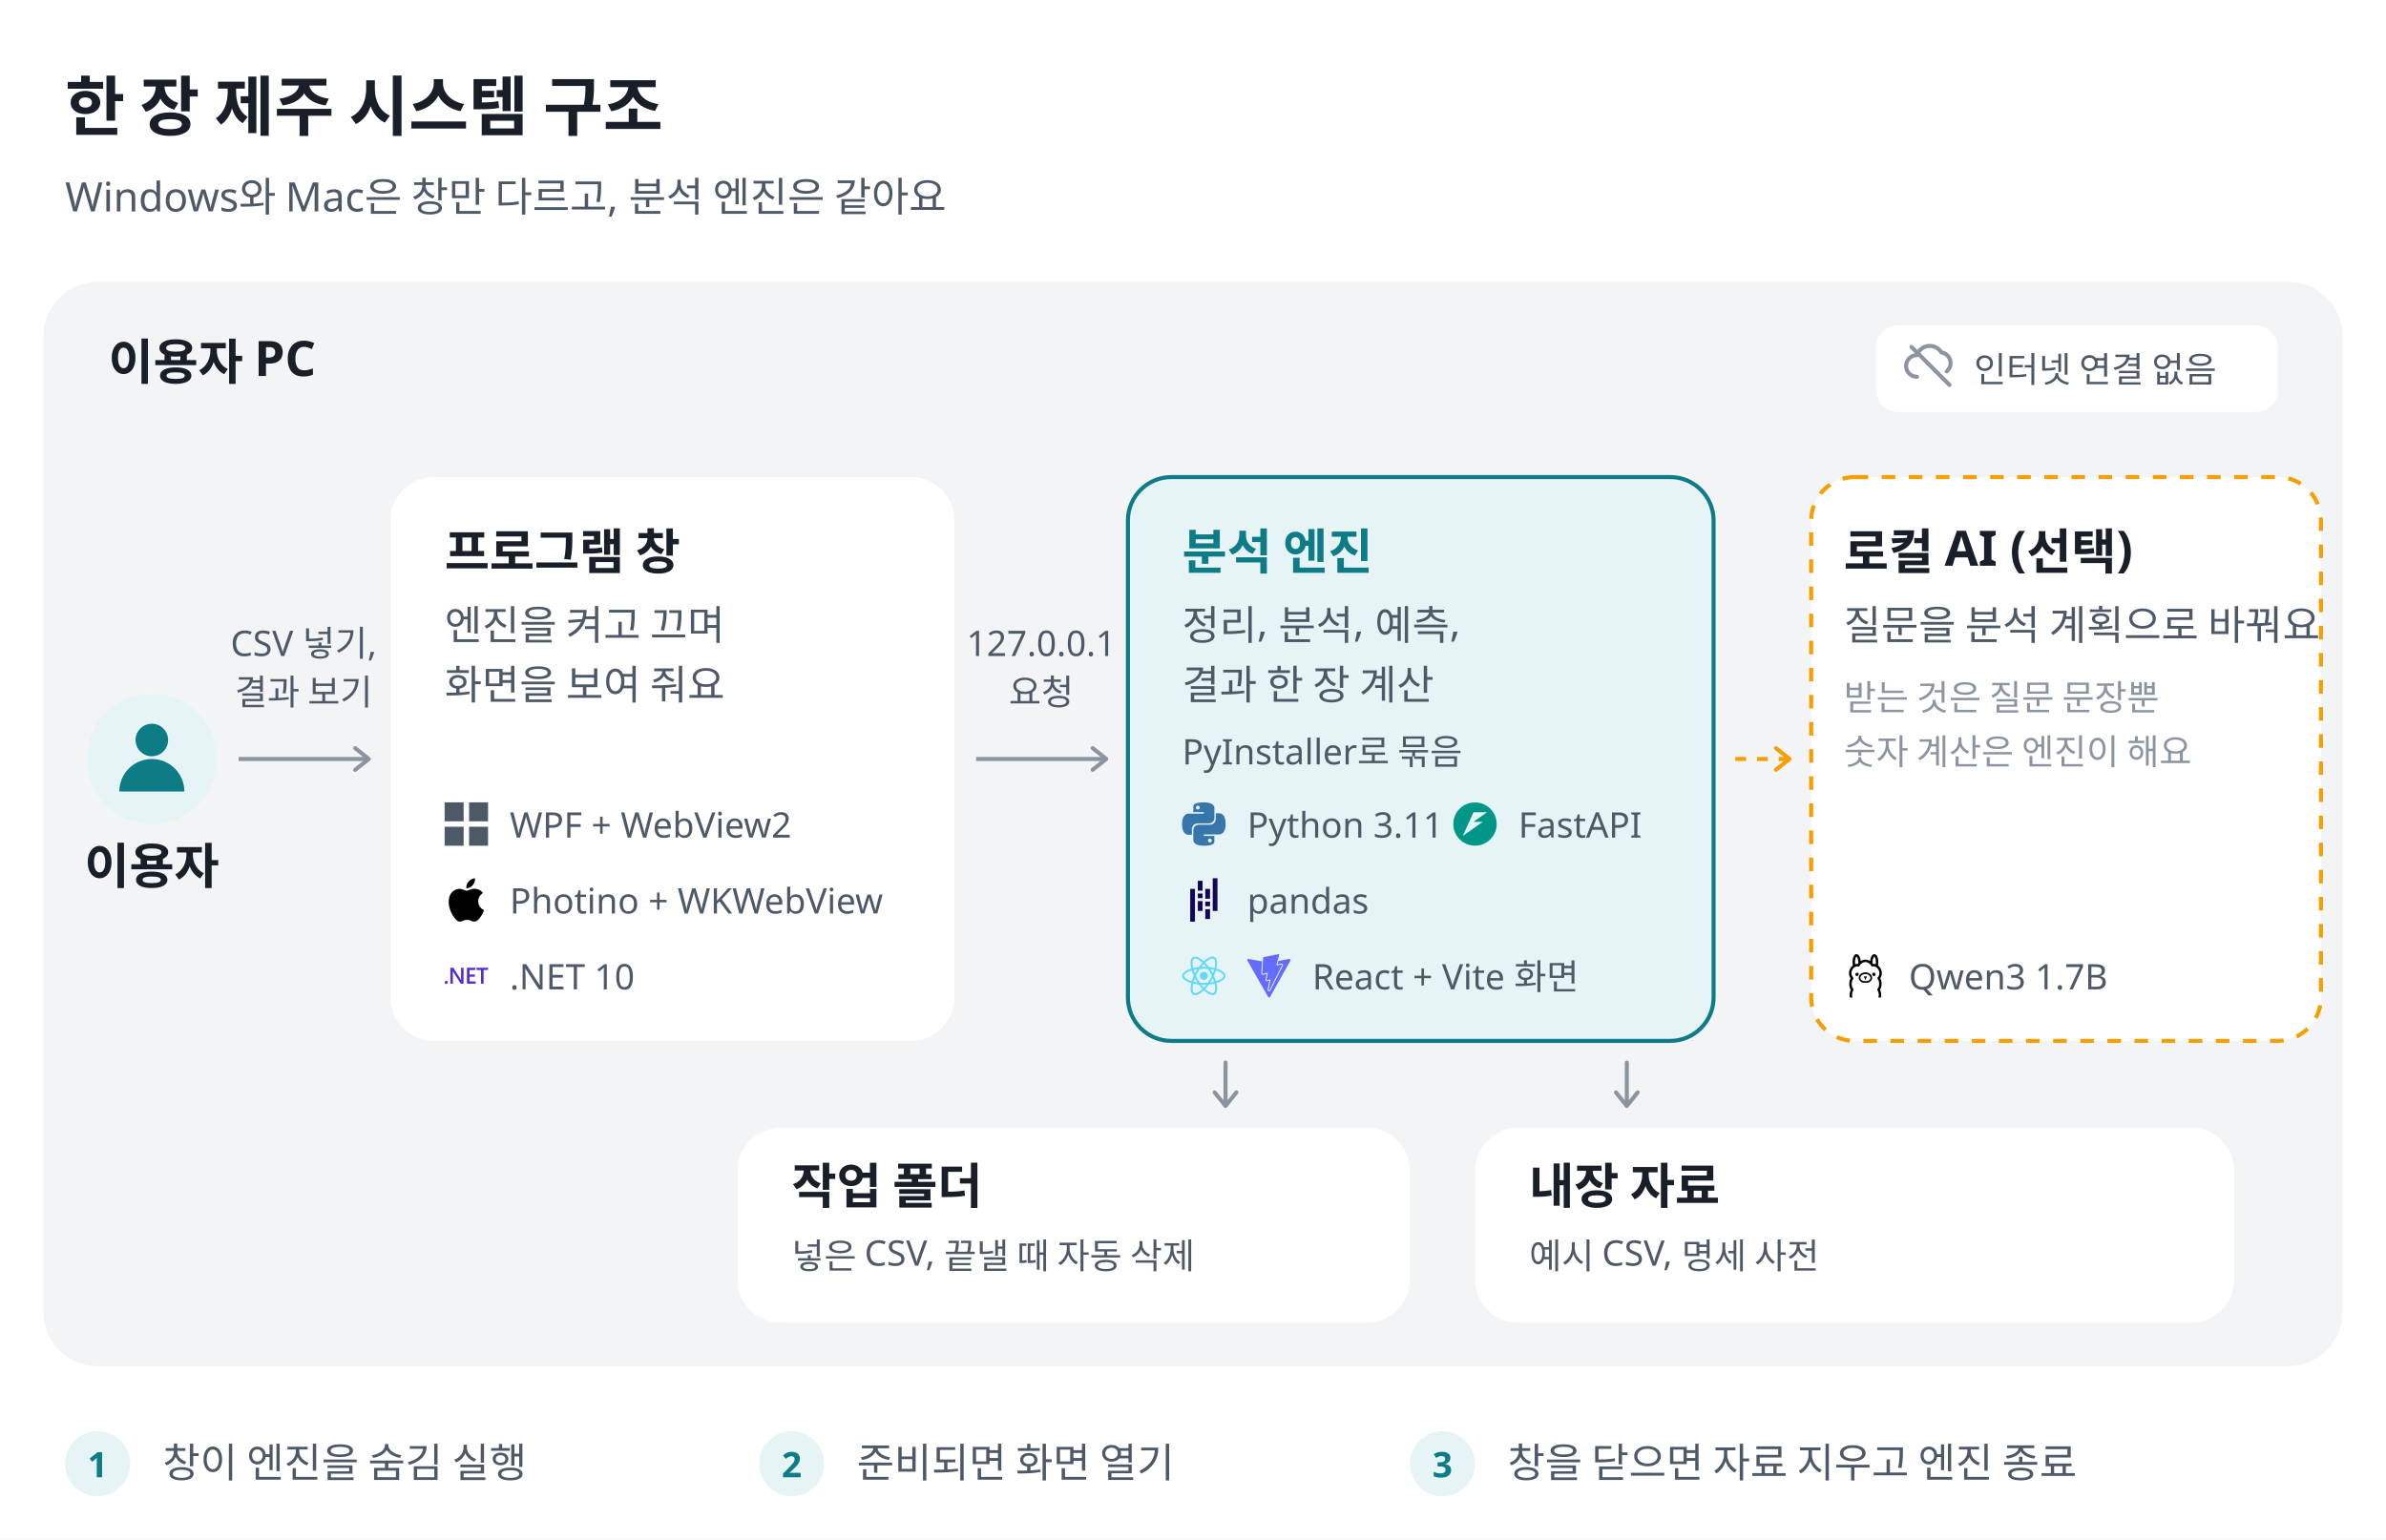
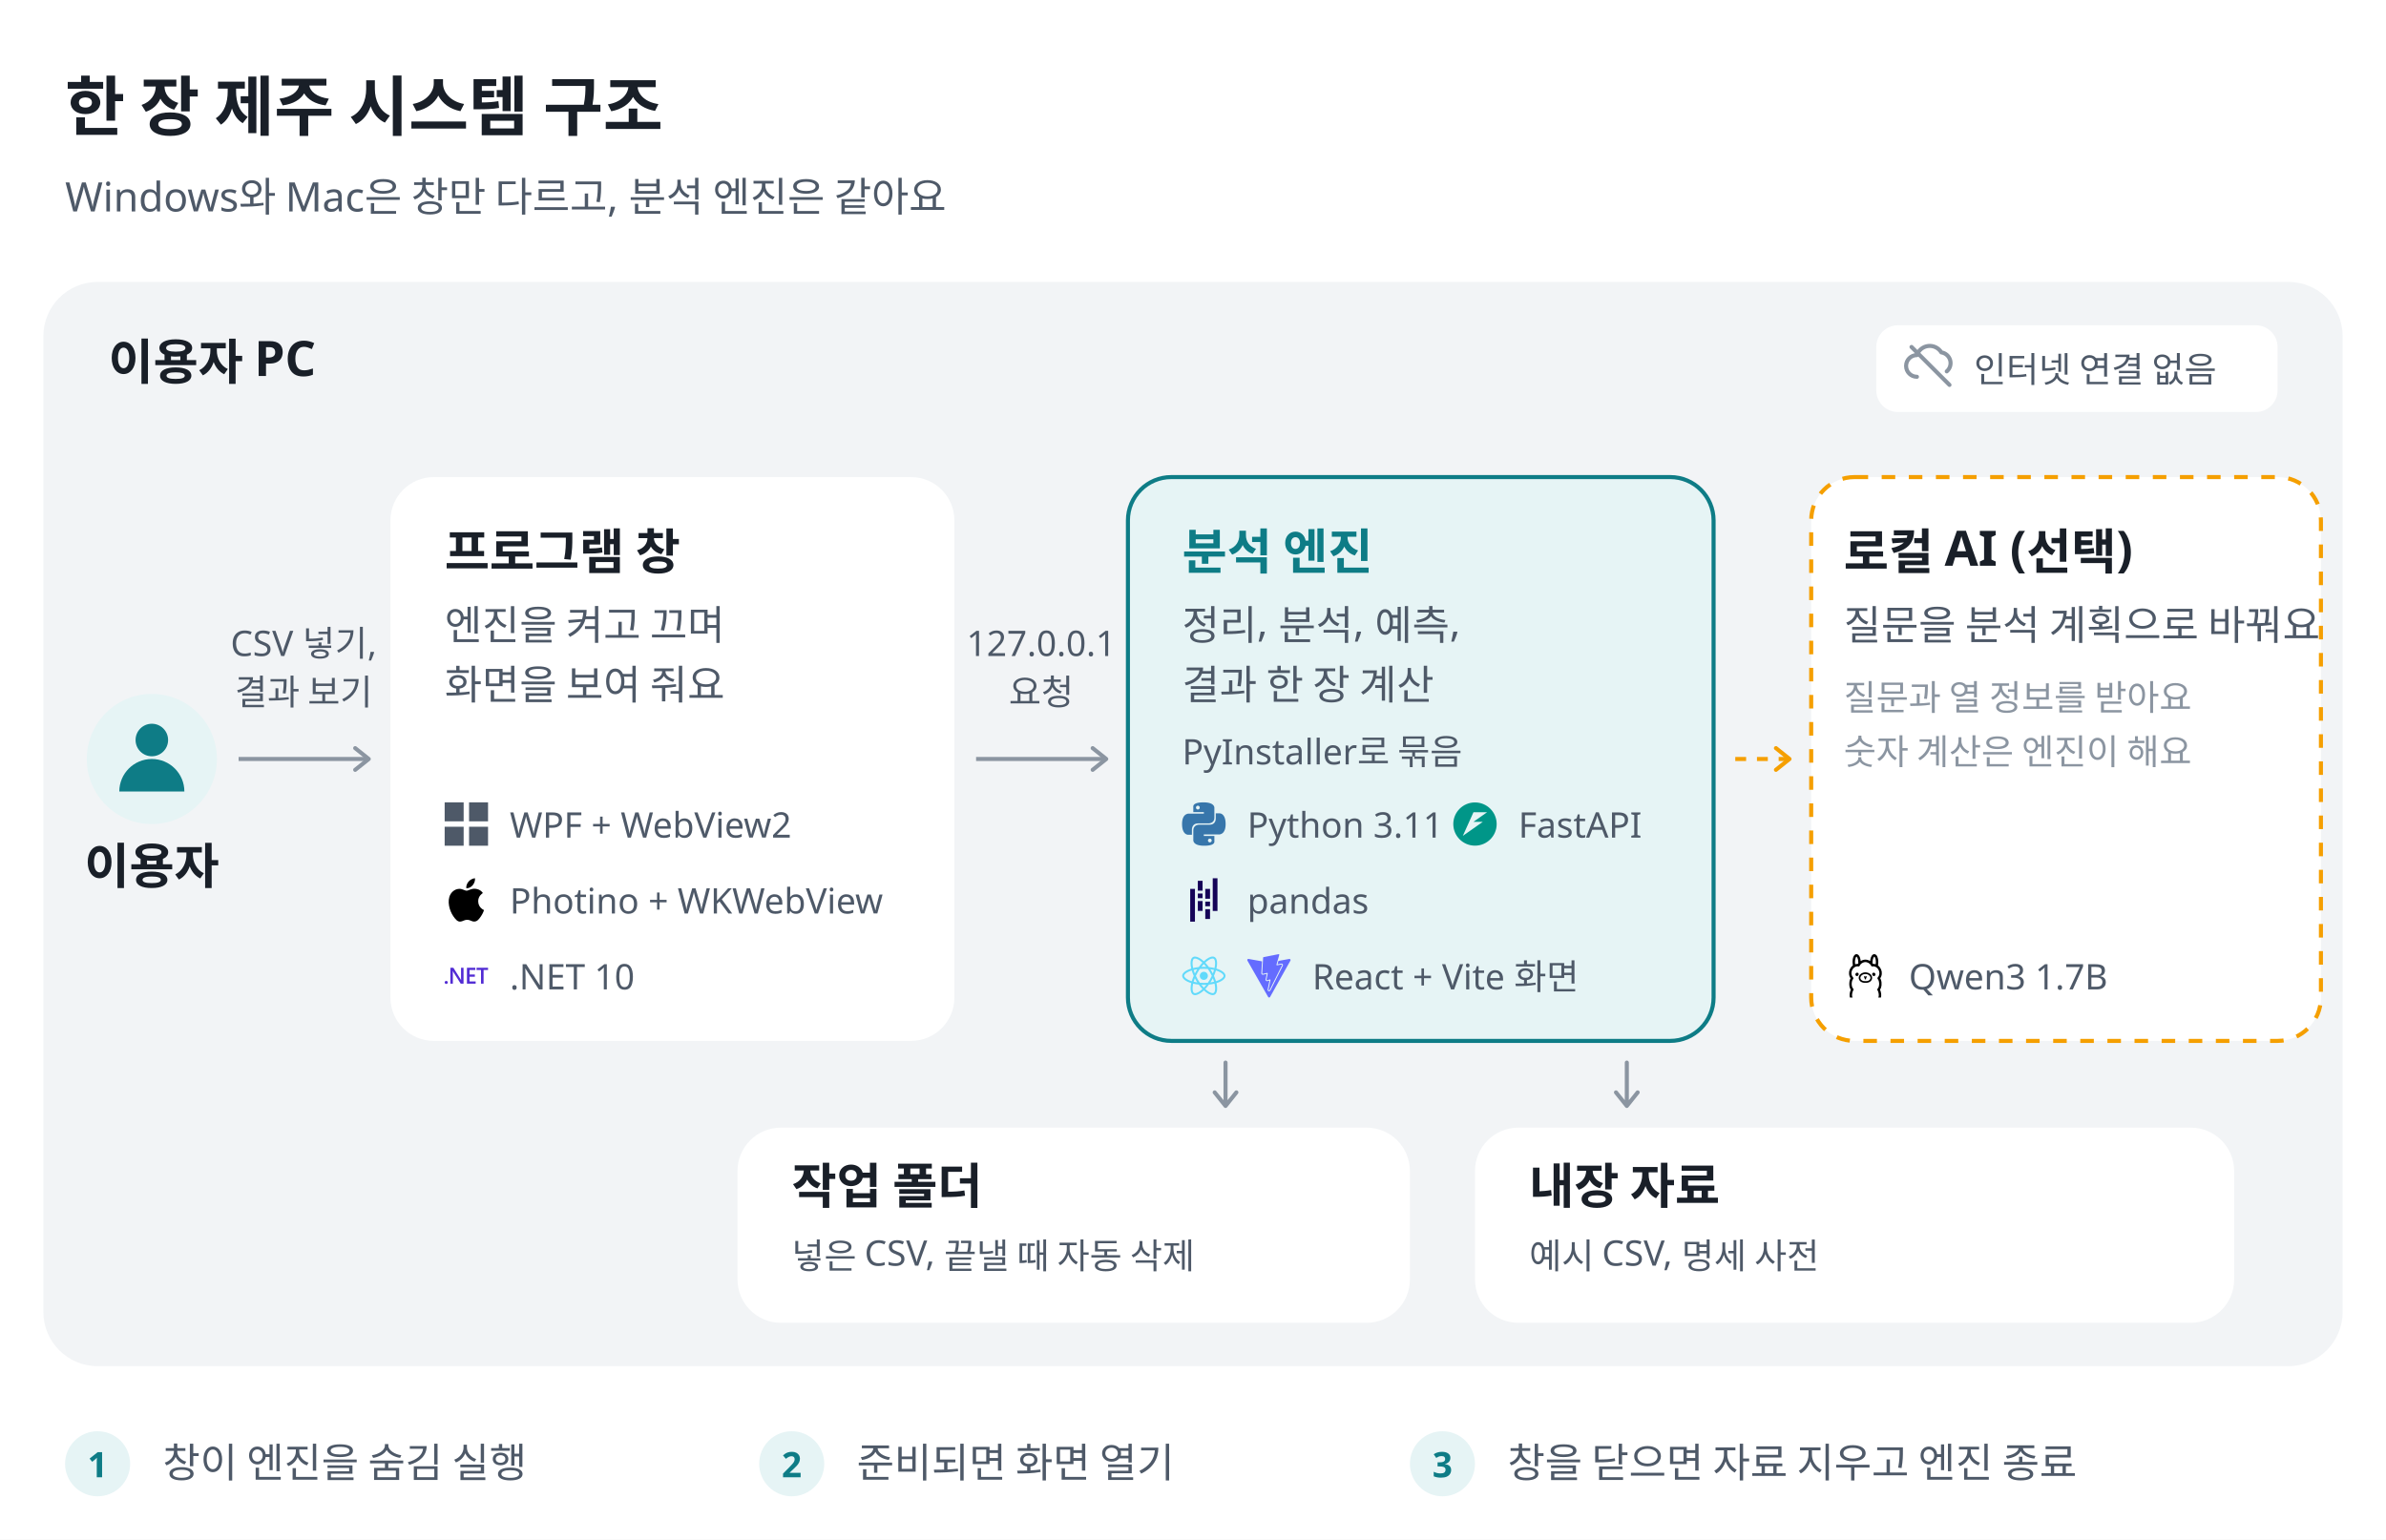
<svg xmlns="http://www.w3.org/2000/svg" width="880" height="568" viewBox="0 0 880 568" role="img" aria-labelledby="title desc">
  <g font-family="'Pretendard', 'Apple SD Gothic Neo', 'Malgun Gothic', 'Noto Sans KR', sans-serif">
    <rect x="0" y="0" width="880" height="568" rx="0" fill="#FFFFFF" />
    <text x="24" y="48" font-size="24" font-weight="700" fill="#191F28" text-anchor="start">한 장 제주 시스템 구조</text>
    <text x="24" y="78" font-size="15" font-weight="500" fill="#4E5968" text-anchor="start">Windows와 Mac은 창만 다르고, 분석 엔진은 같아요</text>
    <rect x="16" y="104" width="848" height="400" rx="20" fill="#F2F4F6" />
    <text x="40" y="140" font-size="18" font-weight="700" fill="#191F28" text-anchor="start">이용자 PC</text>
    <rect x="692" y="120" width="148" height="32" rx="8" fill="#FFFFFF" />
    <g transform="translate(704 128)" fill="none" stroke="#8B95A1" stroke-width="1.5" stroke-linecap="round" stroke-linejoin="round">
      <path d="M3 11a4 4 0 0 1 0-8 5 5 0 0 1 9-1 4 4 0 0 1 2 7M1 0l14 14" />
    </g>
    <text x="728" y="141" font-size="13" font-weight="500" fill="#4E5968" text-anchor="start">인터넷 연결 없음</text>
    <rect x="144" y="176" width="208" height="208" rx="16" fill="#FFFFFF" />
    <rect x="416" y="176" width="216" height="208" rx="16" fill="#E6F4F5" stroke="#0E7C86" stroke-width="1.5" />
    <rect x="668" y="176" width="188" height="208" rx="16" fill="#FFFFFF" stroke="#F59F00" stroke-width="1.5" stroke-dasharray="5 5" />
    <circle cx="56" cy="280" r="24" fill="#E6F4F5" />
    <circle cx="56" cy="273" r="6" fill="#0E7C86" />
    <path d="M44 292a12 12 0 0 1 24 0Z" fill="#0E7C86" />
    <text x="56" y="326" font-size="18" font-weight="700" fill="#191F28" text-anchor="middle">이용자</text>
    <path d="M88 280H136" fill="none" stroke="#8B95A1" stroke-width="1.5" />
    <path d="m131 276 5 4-5 4" fill="none" stroke="#8B95A1" stroke-width="1.5" stroke-linecap="round" stroke-linejoin="round" />
    <text x="112" y="242" font-size="13" font-weight="500" fill="#4E5968" text-anchor="middle">CSV 넣기,</text>
    <text x="112" y="260" font-size="13" font-weight="500" fill="#4E5968" text-anchor="middle">결과 보기</text>
    <path d="M360 280H408" fill="none" stroke="#8B95A1" stroke-width="1.5" />
    <path d="m403 276 5 4-5 4" fill="none" stroke="#8B95A1" stroke-width="1.5" stroke-linecap="round" stroke-linejoin="round" />
    <text x="384" y="242" font-size="13" font-weight="500" fill="#4E5968" text-anchor="middle">127.0.0.1</text>
    <text x="384" y="260" font-size="13" font-weight="500" fill="#4E5968" text-anchor="middle">요청</text>
    <path d="M640 280H660" fill="none" stroke="#F59F00" stroke-width="1.5" stroke-dasharray="4 4" />
    <path d="m655 276 5 4-5 4" fill="none" stroke="#F59F00" stroke-width="1.5" stroke-linecap="round" stroke-linejoin="round" />
    <text x="164" y="210" font-size="18" font-weight="700" fill="#191F28" text-anchor="start">프로그램 창</text>
    <text x="164" y="236" font-size="15" font-weight="500" fill="#4E5968" text-anchor="start">엔진을 켜고 끄며</text>
    <text x="164" y="258" font-size="15" font-weight="500" fill="#4E5968" text-anchor="start">화면을 보여 줘요</text>
    <g role="img">
      <rect x="164" y="296" width="7.0" height="7.0" rx="0" fill="#4E5968" />
      <rect x="164" y="305.0" width="7.0" height="7.0" rx="0" fill="#4E5968" />
      <rect x="173.0" y="296" width="7.0" height="7.0" rx="0" fill="#4E5968" />
      <rect x="173.0" y="305.0" width="7.0" height="7.0" rx="0" fill="#4E5968" />
    </g>
    <text x="188" y="309" font-size="13" font-weight="500" fill="#4E5968" text-anchor="start">WPF + WebView2</text>
    <g transform="translate(164 324) scale(0.6666667)" fill="#000000" role="img">
      <path d="M12.152 6.896c-.948 0-2.415-1.078-3.96-1.04-2.04.027-3.91 1.183-4.961 3.014-2.117 3.675-.546 9.103 1.519 12.09 1.013 1.454 2.208 3.09 3.792 3.039 1.52-.065 2.09-.987 3.935-.987 1.831 0 2.35.987 3.96.948 1.637-.026 2.676-1.48 3.676-2.948 1.156-1.688 1.636-3.325 1.662-3.415-.039-.013-3.182-1.221-3.22-4.857-.026-3.04 2.48-4.494 2.597-4.559-1.429-2.09-3.623-2.324-4.39-2.376-2-.156-3.675 1.09-4.61 1.09zM15.53 3.83c.843-1.012 1.4-2.427 1.245-3.83-1.207.052-2.662.805-3.532 1.818-.78.896-1.454 2.338-1.273 3.714 1.338.104 2.715-.688 3.559-1.701" />
    </g>
    <text x="188" y="337" font-size="13" font-weight="500" fill="#4E5968" text-anchor="start">Photino + WKWebView</text>
    <g transform="translate(164 352) scale(0.6666667)" fill="#512BD4" role="img">
      <path d="M24 8.77h-2.468v7.565h-1.425V8.77h-2.462V7.53H24zm-6.852 7.565h-4.821V7.53h4.63v1.24h-3.205v2.494h2.953v1.234h-2.953v2.604h3.396zm-6.708 0H8.882L4.78 9.863a2.896 2.896 0 0 1-.258-.51h-.036c.032.189.048.592.048 1.21v5.772H3.157V7.53h1.659l3.965 6.32c.167.261.275.442.323.54h.024c-.04-.233-.06-.629-.06-1.185V7.529h1.372zm-8.703-.693a.868.829 0 0 1-.869.829.868.829 0 0 1-.868-.83.868.829 0 0 1 .868-.828.868.829 0 0 1 .869.829Z" />
    </g>
    <text x="188" y="365" font-size="13" font-weight="500" fill="#4E5968" text-anchor="start">.NET 10</text>
    <text x="436" y="210" font-size="18" font-weight="700" fill="#0E7C86" text-anchor="start">분석 엔진</text>
    <text x="436" y="236" font-size="15" font-weight="500" fill="#4E5968" text-anchor="start">정리, 분석, 예측,</text>
    <text x="436" y="258" font-size="15" font-weight="500" fill="#4E5968" text-anchor="start">결과 한 장 계산</text>
    <text x="436" y="282" font-size="13" font-weight="500" fill="#4E5968" text-anchor="start">PyInstaller로 묶음</text>
    <g transform="translate(436 296) scale(0.6666667)" fill="#3776AB" role="img">
      <path d="M14.25.18l.9.2.73.26.59.3.45.32.34.34.25.34.16.33.1.3.04.26.02.2-.01.13V8.5l-.05.63-.13.55-.21.46-.26.38-.3.31-.33.25-.35.19-.35.14-.33.1-.3.07-.26.04-.21.02H8.77l-.69.05-.59.14-.5.22-.41.27-.33.32-.27.35-.2.36-.15.37-.1.35-.07.32-.04.27-.02.21v3.06H3.17l-.21-.03-.28-.07-.32-.12-.35-.18-.36-.26-.36-.36-.35-.46-.32-.59-.28-.73-.21-.88-.14-1.05-.05-1.23.06-1.22.16-1.04.24-.87.32-.71.36-.57.4-.44.42-.33.42-.24.4-.16.36-.1.32-.05.24-.01h.16l.06.01h8.16v-.83H6.18l-.01-2.75-.02-.37.05-.34.11-.31.17-.28.25-.26.31-.23.38-.2.44-.18.51-.15.58-.12.64-.1.71-.06.77-.04.84-.02 1.27.05zm-6.3 1.98l-.23.33-.08.41.08.41.23.34.33.22.41.09.41-.09.33-.22.23-.34.08-.41-.08-.41-.23-.33-.33-.22-.41-.09-.41.09zm13.09 3.95l.28.06.32.12.35.18.36.27.36.35.35.47.32.59.28.73.21.88.14 1.04.05 1.23-.06 1.23-.16 1.04-.24.86-.32.71-.36.57-.4.45-.42.33-.42.24-.4.16-.36.09-.32.05-.24.02-.16-.01h-8.22v.82h5.84l.01 2.76.02.36-.05.34-.11.31-.17.29-.25.25-.31.24-.38.2-.44.17-.51.15-.58.13-.64.09-.71.07-.77.04-.84.01-1.27-.04-1.07-.14-.9-.2-.73-.25-.59-.3-.45-.33-.34-.34-.25-.34-.16-.33-.1-.3-.04-.25-.02-.2.01-.13v-5.34l.05-.64.13-.54.21-.46.26-.38.3-.32.33-.24.35-.2.35-.14.33-.1.3-.06.26-.04.21-.02.13-.01h5.84l.69-.05.59-.14.5-.21.41-.28.33-.32.27-.35.2-.36.15-.36.1-.35.07-.32.04-.28.02-.21V6.07h2.09l.14.01zm-6.47 14.25l-.23.33-.08.41.08.41.23.33.33.23.41.08.41-.08.33-.23.23-.33.08-.41-.08-.41-.23-.33-.33-.23-.41-.08-.41.08z" />
    </g>
    <text x="460" y="309" font-size="13" font-weight="500" fill="#4E5968" text-anchor="start">Python 3.11</text>
    <g transform="translate(536 296) scale(0.6666667)" fill="#009688" role="img">
      <path d="M12 .039C5.373.038 0 5.393 0 11.999c-.001 6.607 5.372 11.963 12 11.963 6.628 0 12.001-5.356 12-11.963-0-6.606-5.373-11.96-12-11.96m-.829 5.415h7.55l-7.58 5.328h5.183L5.279 18.544q2.947-6.544 5.892-13.09" />
    </g>
    <text x="560" y="309" font-size="13" font-weight="500" fill="#4E5968" text-anchor="start">FastAPI</text>
    <g transform="translate(436 324) scale(0.6666667)" fill="#150458" role="img">
      <path d="M16.922 0h2.623v18.104h-2.623zm-4.126 12.94h2.623v2.57h-2.623zm0-7.037h2.623v5.446h-2.623zm0 11.197h2.623v5.446h-2.623zM4.456 5.896h2.622V24H4.455zm4.213 2.559h2.623v2.57H8.67zm0 4.151h2.623v5.447H8.67zm0-11.187h2.623v5.446H8.67Z" />
    </g>
    <text x="460" y="337" font-size="13" font-weight="500" fill="#4E5968" text-anchor="start">pandas</text>
    <g transform="translate(436 352) scale(0.6666667)" fill="#61DAFB" role="img">
      <path d="M14.23 12.004a2.236 2.236 0 0 1-2.235 2.236 2.236 2.236 0 0 1-2.236-2.236 2.236 2.236 0 0 1 2.235-2.236 2.236 2.236 0 0 1 2.236 2.236zm2.648-10.69c-1.346 0-3.107.96-4.888 2.622-1.78-1.653-3.542-2.602-4.887-2.602-.41 0-.783.093-1.106.278-1.375.793-1.683 3.264-.973 6.365C1.98 8.917 0 10.42 0 12.004c0 1.59 1.99 3.097 5.043 4.03-.704 3.113-.39 5.588.988 6.38.32.187.69.275 1.102.275 1.345 0 3.107-.96 4.888-2.624 1.78 1.654 3.542 2.603 4.887 2.603.41 0 .783-.09 1.106-.275 1.374-.792 1.683-3.263.973-6.365C22.02 15.096 24 13.59 24 12.004c0-1.59-1.99-3.097-5.043-4.032.704-3.11.39-5.587-.988-6.38-.318-.184-.688-.277-1.092-.278zm-.005 1.09v.006c.225 0 .406.044.558.127.666.382.955 1.835.73 3.704-.054.46-.142.945-.25 1.44-.96-.236-2.006-.417-3.107-.534-.66-.905-1.345-1.727-2.035-2.447 1.592-1.48 3.087-2.292 4.105-2.295zm-9.77.02c1.012 0 2.514.808 4.11 2.28-.686.72-1.37 1.537-2.02 2.442-1.107.117-2.154.298-3.113.538-.112-.49-.195-.964-.254-1.42-.23-1.868.054-3.32.714-3.707.19-.09.4-.127.563-.132zm4.882 3.05c.455.468.91.992 1.36 1.564-.44-.02-.89-.034-1.345-.034-.46 0-.915.01-1.36.034.44-.572.895-1.096 1.345-1.565zM12 8.1c.74 0 1.477.034 2.202.093.406.582.802 1.203 1.183 1.86.372.64.71 1.29 1.018 1.946-.308.655-.646 1.31-1.013 1.95-.38.66-.773 1.288-1.18 1.87-.728.063-1.466.098-2.21.098-.74 0-1.477-.035-2.202-.093-.406-.582-.802-1.204-1.183-1.86-.372-.64-.71-1.29-1.018-1.946.303-.657.646-1.313 1.013-1.954.38-.66.773-1.286 1.18-1.868.728-.064 1.466-.098 2.21-.098zm-3.635.254c-.24.377-.48.763-.704 1.16-.225.39-.435.782-.635 1.174-.265-.656-.49-1.31-.676-1.947.64-.15 1.315-.283 2.015-.386zm7.26 0c.695.103 1.365.23 2.006.387-.18.632-.405 1.282-.66 1.933-.2-.39-.41-.783-.64-1.174-.225-.392-.465-.774-.705-1.146zm3.063.675c.484.15.944.317 1.375.498 1.732.74 2.852 1.708 2.852 2.476-.005.768-1.125 1.74-2.857 2.475-.42.18-.88.342-1.355.493-.28-.958-.646-1.956-1.1-2.98.45-1.017.81-2.01 1.085-2.964zm-13.395.004c.278.96.645 1.957 1.1 2.98-.45 1.017-.812 2.01-1.086 2.964-.484-.15-.944-.318-1.37-.5-1.732-.737-2.852-1.706-2.852-2.474 0-.768 1.12-1.742 2.852-2.476.42-.18.88-.342 1.356-.494zm11.678 4.28c.265.657.49 1.312.676 1.948-.64.157-1.316.29-2.016.39.24-.375.48-.762.705-1.158.225-.39.435-.788.636-1.18zm-9.945.02c.2.392.41.783.64 1.175.23.39.465.772.705 1.143-.695-.102-1.365-.23-2.006-.386.18-.63.406-1.282.66-1.933zM17.92 16.32c.112.493.2.968.254 1.423.23 1.868-.054 3.32-.714 3.708-.147.09-.338.128-.563.128-1.012 0-2.514-.807-4.11-2.28.686-.72 1.37-1.536 2.02-2.44 1.107-.118 2.154-.3 3.113-.54zm-11.83.01c.96.234 2.006.415 3.107.532.66.905 1.345 1.727 2.035 2.446-1.595 1.483-3.092 2.295-4.11 2.295-.22-.005-.406-.05-.553-.132-.666-.38-.955-1.834-.73-3.703.054-.46.142-.944.25-1.438zm4.56.64c.44.02.89.034 1.345.034.46 0 .915-.01 1.36-.034-.44.572-.895 1.095-1.345 1.565-.455-.47-.91-.993-1.36-1.565z" />
    </g>
    <g transform="translate(460 352) scale(0.6666667)" fill="#646CFF" role="img">
      <path d="m8.286 10.578.512-8.657a.306.306 0 0 1 .247-.282L17.377.006a.306.306 0 0 1 .353.385l-1.558 5.403a.306.306 0 0 0 .352.385l2.388-.46a.306.306 0 0 1 .332.438l-6.79 13.55-.123.19a.294.294 0 0 1-.252.14c-.177 0-.35-.152-.305-.369l1.095-5.301a.306.306 0 0 0-.388-.355l-1.433.435a.306.306 0 0 1-.389-.354l.69-3.375a.306.306 0 0 0-.37-.36l-2.32.536a.306.306 0 0 1-.374-.316zm14.976-7.926L17.284 3.74l-.544 1.887 2.077-.4a.8.8 0 0 1 .84.369.8.8 0 0 1 .034.783L12.9 19.93l-.013.025-.015.023-.122.19a.801.801 0 0 1-.672.37.826.826 0 0 1-.634-.302.8.8 0 0 1-.16-.67l1.029-4.981-1.12.34a.81.81 0 0 1-.86-.262.802.802 0 0 1-.165-.67l.63-3.08-2.027.468a.808.808 0 0 1-.768-.233.81.81 0 0 1-.217-.6l.389-6.57-7.44-1.33a.612.612 0 0 0-.64.906L11.58 23.691a.612.612 0 0 0 1.066-.004l11.26-20.135a.612.612 0 0 0-.644-.9z" />
    </g>
    <text x="484" y="365" font-size="13" font-weight="500" fill="#4E5968" text-anchor="start">React + Vite 화면</text>
    <text x="680" y="210" font-size="18" font-weight="700" fill="#191F28" text-anchor="start">로컬 AI (선택)</text>
    <text x="680" y="236" font-size="15" font-weight="500" fill="#4E5968" text-anchor="start">질문을 분석 계획으로 바꿔요</text>
-     <text x="680" y="262" font-size="13" font-weight="500" fill="#8B95A1" text-anchor="start">받는 것은 질문 문장뿐</text>
+     <text x="680" y="262" font-size="13" font-weight="500" fill="#8B95A1" text-anchor="start">질문과 열 정보를 받아요</text>
    <text x="680" y="282" font-size="13" font-weight="500" fill="#8B95A1" text-anchor="start">숫자 계산은 엔진이 해요</text>
    <g transform="translate(680 352) scale(0.6666667)" fill="#000000" role="img">
      <path d="M16.361 10.26a.894.894 0 0 0-.558.47l-.072.148.001.207c0 .193.004.217.059.353.076.193.152.312.291.448.24.238.51.3.872.205a.86.86 0 0 0 .517-.436.752.752 0 0 0 .08-.498c-.064-.453-.33-.782-.724-.897a1.06 1.06 0 0 0-.466 0zm-9.203.005c-.305.096-.533.32-.65.639a1.187 1.187 0 0 0-.06.52c.057.309.31.59.598.667.362.095.632.033.872-.205.14-.136.215-.255.291-.448.055-.136.059-.16.059-.353l.001-.207-.072-.148a.894.894 0 0 0-.565-.472 1.02 1.02 0 0 0-.474.007Zm4.184 2c-.131.071-.223.25-.195.383.031.143.157.288.353.407.105.063.112.072.117.136.004.038-.01.146-.029.243-.02.094-.036.194-.036.222.002.074.07.195.143.253.064.052.076.054.255.059.164.005.198.001.264-.03.169-.082.212-.234.15-.525-.052-.243-.042-.28.087-.355.137-.08.281-.219.324-.314a.365.365 0 0 0-.175-.48.394.394 0 0 0-.181-.033c-.126 0-.207.03-.355.124l-.085.053-.053-.032c-.219-.13-.259-.145-.391-.143a.396.396 0 0 0-.193.032zm.39-2.195c-.373.036-.475.05-.654.086-.291.06-.68.195-.951.328-.94.46-1.589 1.226-1.787 2.114-.04.176-.045.234-.045.53 0 .294.005.357.043.524.264 1.16 1.332 2.017 2.714 2.173.3.033 1.596.033 1.896 0 1.11-.125 2.064-.727 2.493-1.571.114-.226.169-.372.22-.602.039-.167.044-.23.044-.523 0-.297-.005-.355-.045-.531-.288-1.29-1.539-2.304-3.072-2.497a6.873 6.873 0 0 0-.855-.031zm.645.937a3.283 3.283 0 0 1 1.44.514c.223.148.537.458.671.662.166.251.26.508.303.82.02.143.01.251-.043.482-.08.345-.332.705-.672.957a3.115 3.115 0 0 1-.689.348c-.382.122-.632.144-1.525.138-.582-.006-.686-.01-.853-.042-.57-.107-1.022-.334-1.35-.68-.264-.28-.385-.535-.45-.946-.03-.192.025-.509.137-.776.136-.326.488-.73.836-.963.403-.269.934-.46 1.422-.512.187-.02.586-.02.773-.002zm-5.503-11a1.653 1.653 0 0 0-.683.298C5.617.74 5.173 1.666 4.985 2.819c-.07.436-.119 1.04-.119 1.503 0 .544.064 1.24.155 1.721.02.107.031.202.023.208a8.12 8.12 0 0 1-.187.152 5.324 5.324 0 0 0-.949 1.02 5.49 5.49 0 0 0-.94 2.339 6.625 6.625 0 0 0-.023 1.357c.091.78.325 1.438.727 2.04l.13.195-.037.064c-.269.452-.498 1.105-.605 1.732-.084.496-.095.629-.095 1.294 0 .67.009.803.088 1.266.095.555.288 1.143.503 1.534.071.128.243.393.264.407.007.003-.014.067-.046.141a7.405 7.405 0 0 0-.548 1.873c-.062.417-.071.552-.071.991 0 .56.031.832.148 1.279L3.42 24h1.478l-.05-.091c-.297-.552-.325-1.575-.068-2.597.117-.472.25-.819.498-1.296l.148-.29v-.177c0-.165-.003-.184-.057-.293a.915.915 0 0 0-.194-.25 1.74 1.74 0 0 1-.385-.543c-.424-.92-.506-2.286-.208-3.451.124-.486.329-.918.544-1.154a.787.787 0 0 0 .223-.531c0-.195-.07-.355-.224-.522a3.136 3.136 0 0 1-.817-1.729c-.14-.96.114-2.005.69-2.834.563-.814 1.353-1.336 2.237-1.475.199-.033.57-.028.776.01.226.04.367.028.512-.041.179-.085.268-.19.374-.431.093-.215.165-.333.36-.576.234-.29.46-.489.822-.729.413-.27.884-.467 1.352-.561.17-.035.25-.04.569-.04.319 0 .398.005.569.04a4.07 4.07 0 0 1 1.914.997c.117.109.398.457.488.602.034.057.095.177.132.267.105.241.195.346.374.43.14.068.286.082.503.045.343-.058.607-.053.943.016 1.144.23 2.14 1.173 2.581 2.437.385 1.108.276 2.267-.296 3.153-.097.15-.193.27-.333.419-.301.322-.301.722-.001 1.053.493.539.801 1.866.708 3.036-.062.772-.26 1.463-.533 1.854a2.096 2.096 0 0 1-.224.258.916.916 0 0 0-.194.25c-.054.109-.057.128-.057.293v.178l.148.29c.248.476.38.823.498 1.295.253 1.008.231 2.01-.059 2.581a.845.845 0 0 0-.044.098c0 .006.329.009.732.009h.73l.02-.074.036-.134c.019-.076.057-.3.088-.516.029-.217.029-1.016 0-1.258-.11-.875-.295-1.57-.597-2.226-.032-.074-.053-.138-.046-.141.008-.005.057-.074.108-.152.376-.569.607-1.284.724-2.228.031-.26.031-1.378 0-1.628-.083-.645-.182-1.082-.348-1.525a6.083 6.083 0 0 0-.329-.7l-.038-.064.131-.194c.402-.604.636-1.262.727-2.04a6.625 6.625 0 0 0-.024-1.358 5.512 5.512 0 0 0-.939-2.339 5.325 5.325 0 0 0-.95-1.02 8.097 8.097 0 0 1-.186-.152.692.692 0 0 1 .023-.208c.208-1.087.201-2.443-.017-3.503-.19-.924-.535-1.658-.98-2.082-.354-.338-.716-.482-1.15-.455-.996.059-1.8 1.205-2.116 3.01a6.805 6.805 0 0 0-.097.726c0 .036-.007.066-.015.066a.96.96 0 0 1-.149-.078A4.857 4.857 0 0 0 12 3.03c-.832 0-1.687.243-2.456.698a.958.958 0 0 1-.148.078c-.008 0-.015-.03-.015-.066a6.71 6.71 0 0 0-.097-.725C8.997 1.392 8.337.319 7.46.048a2.096 2.096 0 0 0-.585-.041Zm.293 1.402c.248.197.523.759.682 1.388.03.113.06.244.069.292.007.047.026.152.041.233.067.365.098.76.102 1.24l.002.475-.12.175-.118.178h-.278c-.324 0-.646.041-.954.124l-.238.06c-.033.007-.038-.003-.057-.144a8.438 8.438 0 0 1 .016-2.323c.124-.788.413-1.501.696-1.711.067-.05.079-.049.157.013zm9.825-.012c.17.126.358.46.498.888.28.854.36 2.028.212 3.145-.019.14-.024.151-.057.144l-.238-.06a3.693 3.693 0 0 0-.954-.124h-.278l-.119-.178-.119-.175.002-.474c.004-.669.066-1.19.214-1.772.157-.623.434-1.185.68-1.382.078-.062.09-.063.159-.012z" />
    </g>
    <text x="704" y="365" font-size="13" font-weight="500" fill="#4E5968" text-anchor="start">Qwen3 1.7B</text>
    <path d="M452 392V408m-4-5 4 5 4-5" fill="none" stroke="#8B95A1" stroke-width="1.5" stroke-linecap="round" stroke-linejoin="round" />
    <path d="M600 392V408m-4-5 4 5 4-5" fill="none" stroke="#8B95A1" stroke-width="1.5" stroke-linecap="round" stroke-linejoin="round" />
    <rect x="272" y="416" width="248" height="72" rx="16" fill="#FFFFFF" />
    <text x="292" y="444" font-size="18" font-weight="700" fill="#191F28" text-anchor="start">작업 폴더</text>
    <text x="292" y="468" font-size="13" font-weight="500" fill="#4E5968" text-anchor="start">넣은 CSV, 끝낼 때 자동 삭제</text>
    <rect x="544" y="416" width="280" height="72" rx="16" fill="#FFFFFF" />
    <text x="564" y="444" font-size="18" font-weight="700" fill="#191F28" text-anchor="start">내장 자료</text>
    <text x="564" y="468" font-size="13" font-weight="500" fill="#4E5968" text-anchor="start">예시 CSV, 명세 사전</text>
    <circle cx="36" cy="540" r="12" fill="#E6F4F5" />
    <text x="36" y="545" font-size="13" font-weight="700" fill="#0E7C86" text-anchor="middle">1</text>
    <text x="60" y="545" font-size="15" font-weight="500" fill="#4E5968" text-anchor="start">창이 엔진을 숨김 실행</text>
    <circle cx="292" cy="540" r="12" fill="#E6F4F5" />
    <text x="292" y="545" font-size="13" font-weight="700" fill="#0E7C86" text-anchor="middle">2</text>
    <text x="316" y="545" font-size="15" font-weight="500" fill="#4E5968" text-anchor="start">준비되면 화면 열기</text>
    <circle cx="532" cy="540" r="12" fill="#E6F4F5" />
    <text x="532" y="545" font-size="13" font-weight="700" fill="#0E7C86" text-anchor="middle">3</text>
    <text x="556" y="545" font-size="15" font-weight="500" fill="#4E5968" text-anchor="start">창을 닫으면 자료 지우고 엔진 종료</text>
  </g>
</svg>
